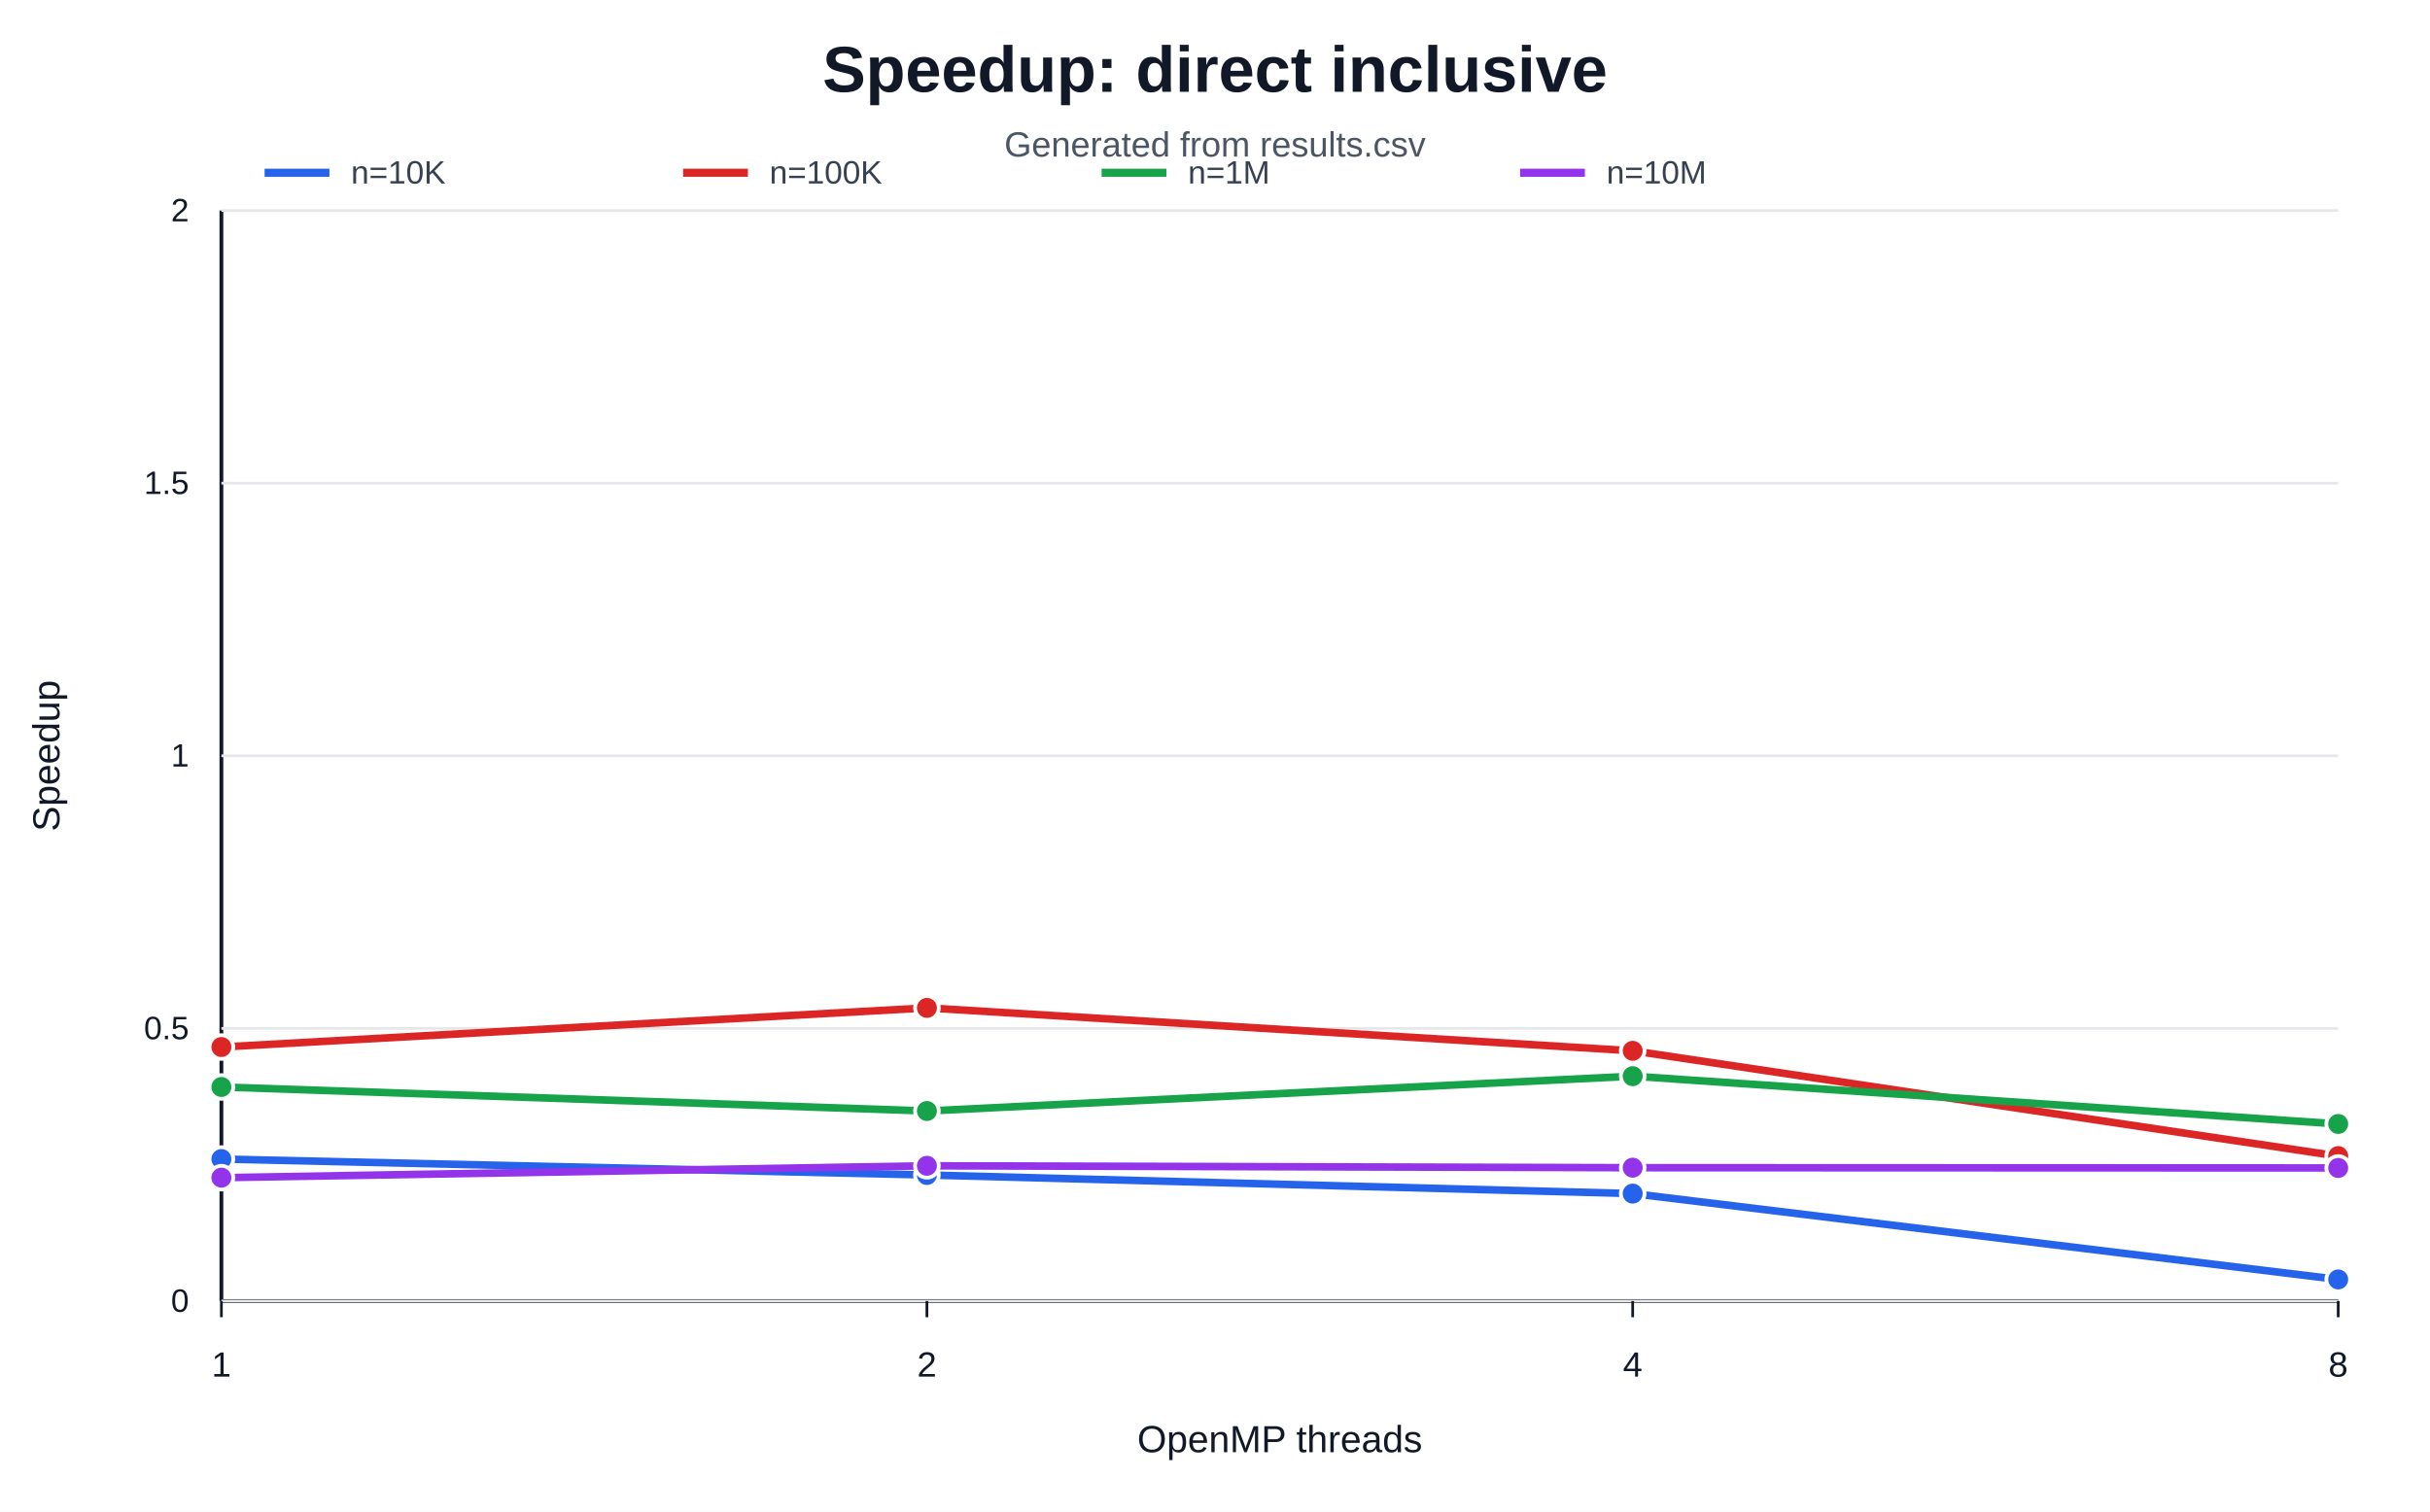
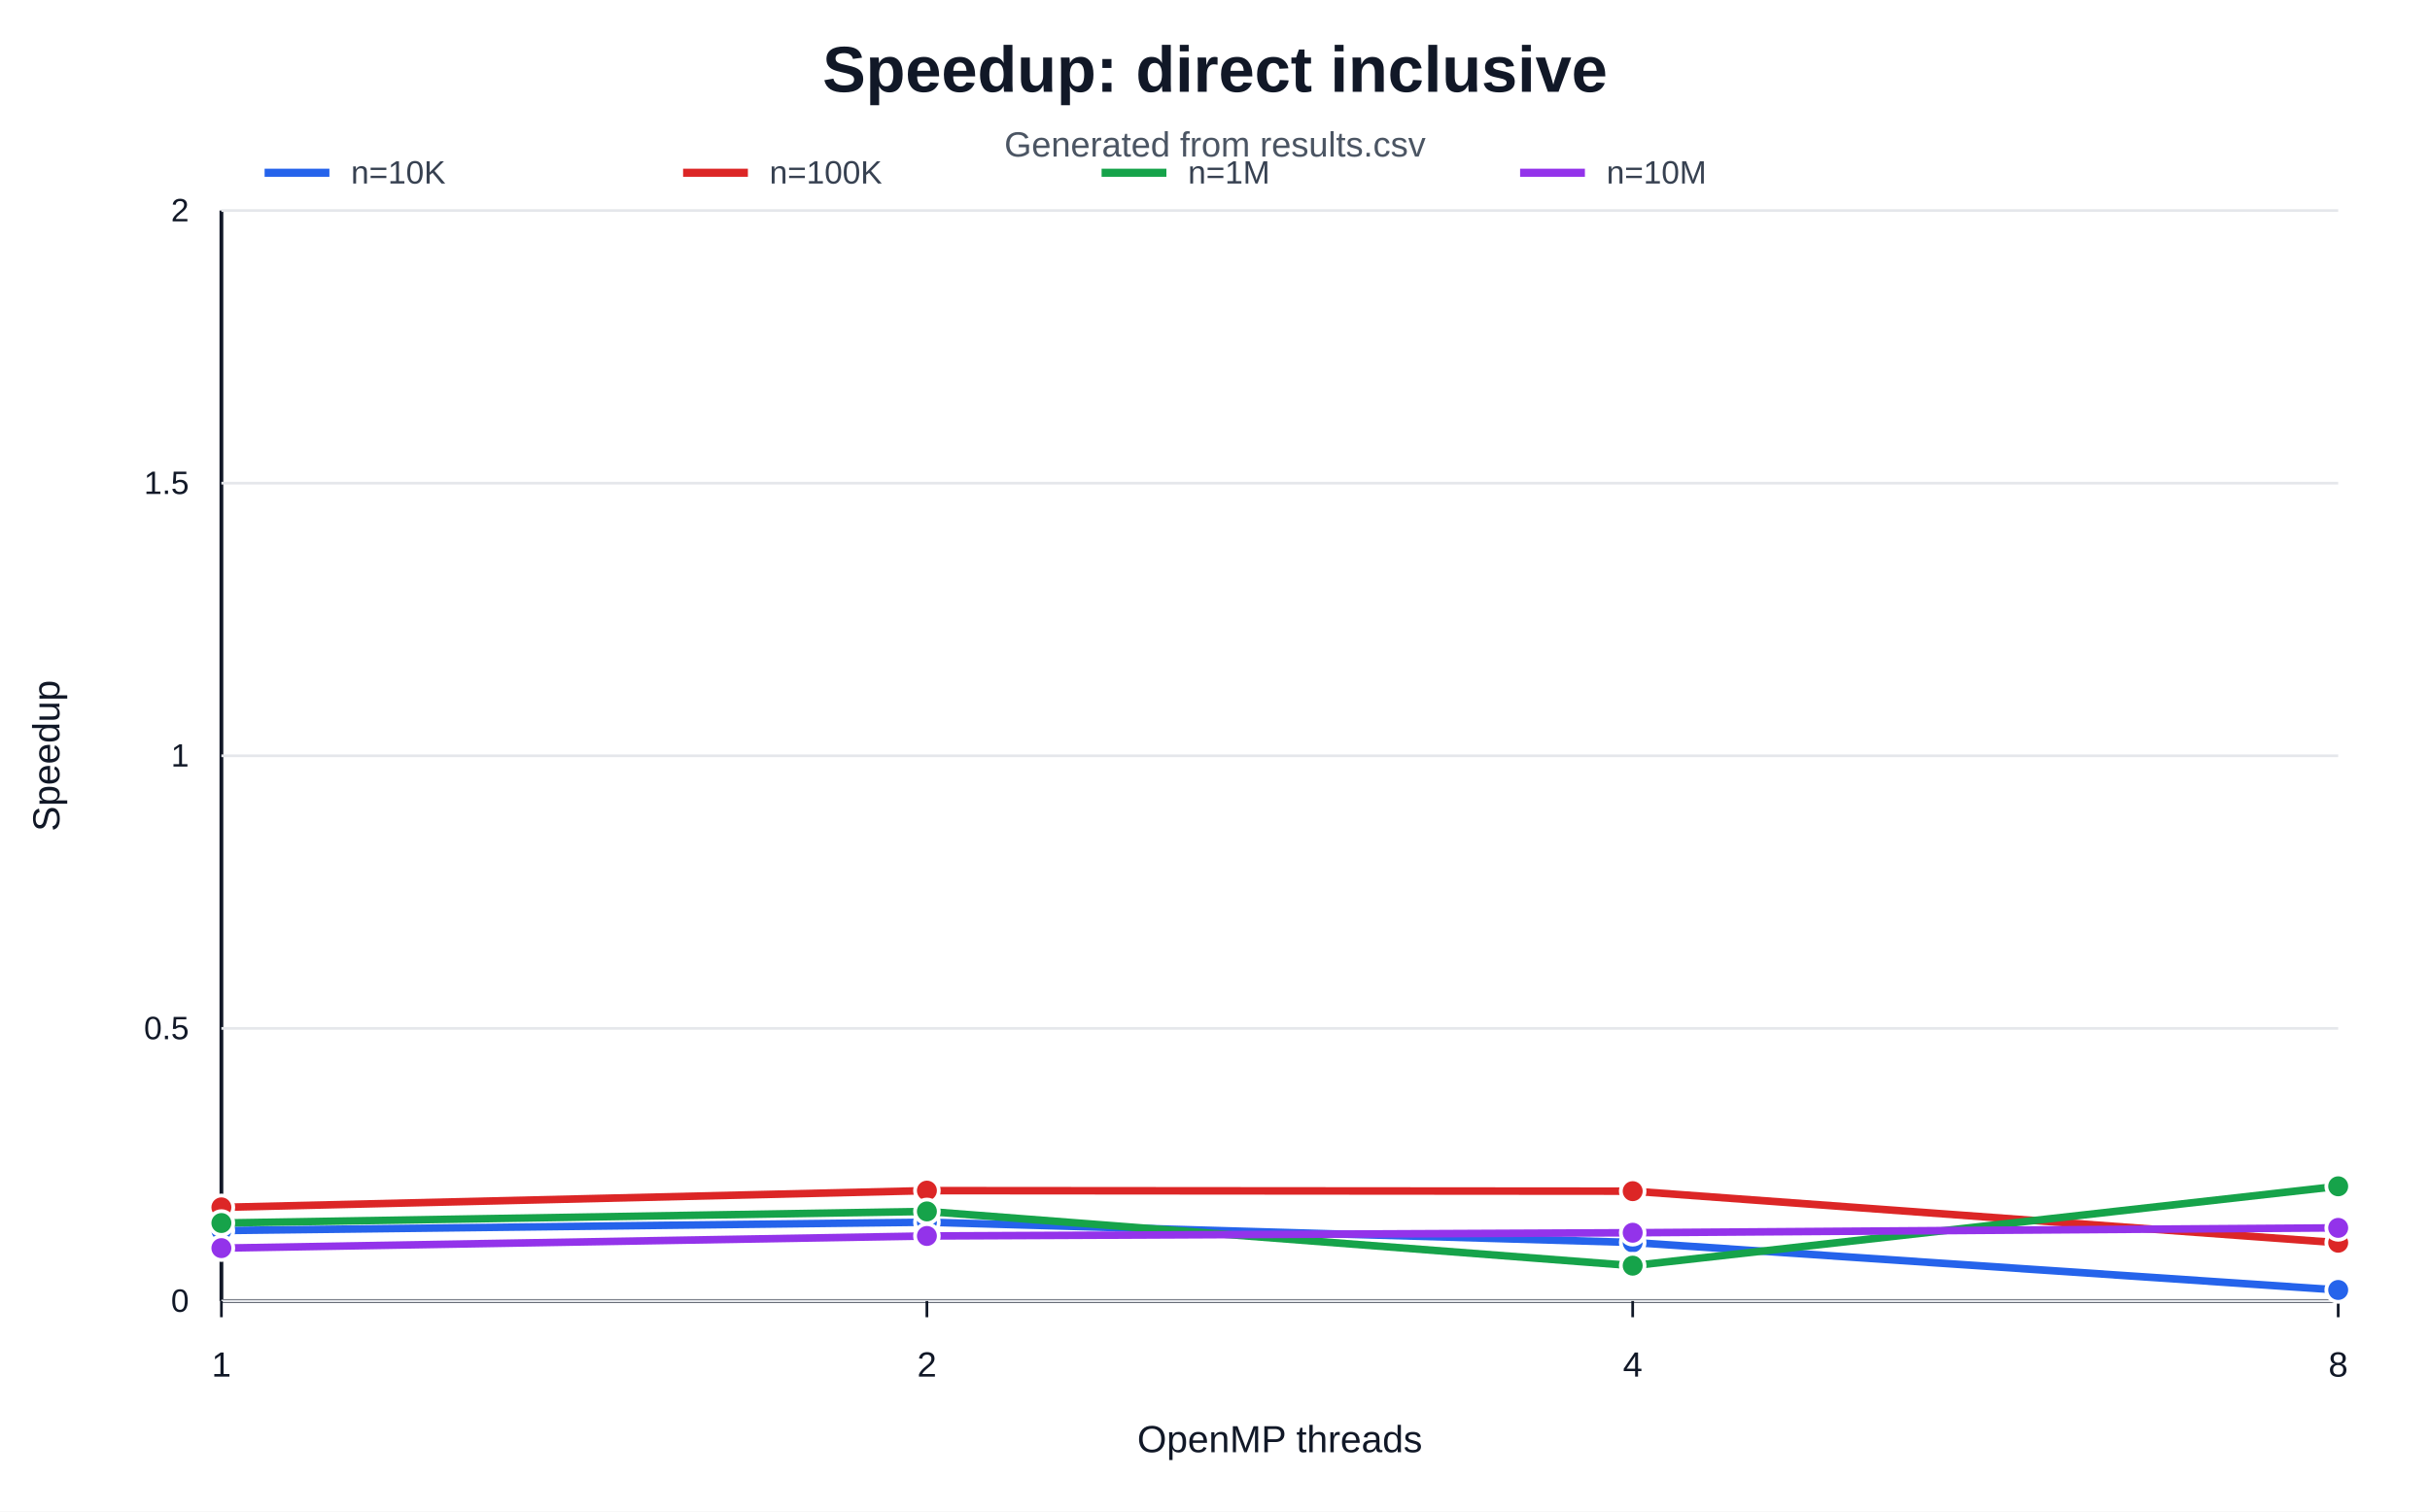
<svg xmlns="http://www.w3.org/2000/svg" width="900" height="560" viewBox="0 0 900 560">
  <rect width="100%" height="100%" fill="#ffffff" />
  <text x="450.0" y="34.0" text-anchor="middle" font-family="Arial, sans-serif" font-size="24" font-weight="700" fill="#111827">Speedup: direct inclusive</text>
  <text x="450.0" y="58.0" text-anchor="middle" font-family="Arial, sans-serif" font-size="13" font-weight="400" fill="#4b5563">Generated from results.csv</text>
  <line x1="82" y1="78" x2="82" y2="482" stroke="#111827" stroke-width="1.4" />
  <line x1="82" y1="482" x2="866" y2="482" stroke="#111827" stroke-width="1.4" />
  <line x1="82" y1="482.0" x2="866" y2="482.0" stroke="#e5e7eb" stroke-width="1" />
  <text x="70.0" y="486.0" text-anchor="end" font-family="Arial, sans-serif" font-size="12" font-weight="400" fill="#111827">0</text>
  <line x1="82" y1="381.0" x2="866" y2="381.0" stroke="#e5e7eb" stroke-width="1" />
  <text x="70.0" y="385.0" text-anchor="end" font-family="Arial, sans-serif" font-size="12" font-weight="400" fill="#111827">0.5</text>
  <line x1="82" y1="280.0" x2="866" y2="280.0" stroke="#e5e7eb" stroke-width="1" />
  <text x="70.0" y="284.0" text-anchor="end" font-family="Arial, sans-serif" font-size="12" font-weight="400" fill="#111827">1</text>
  <line x1="82" y1="179.0" x2="866" y2="179.0" stroke="#e5e7eb" stroke-width="1" />
  <text x="70.0" y="183.0" text-anchor="end" font-family="Arial, sans-serif" font-size="12" font-weight="400" fill="#111827">1.5</text>
  <line x1="82" y1="78.0" x2="866" y2="78.0" stroke="#e5e7eb" stroke-width="1" />
  <text x="70.0" y="82.0" text-anchor="end" font-family="Arial, sans-serif" font-size="12" font-weight="400" fill="#111827">2</text>
  <line x1="82.0" y1="482" x2="82.0" y2="488" stroke="#111827" stroke-width="1" />
  <text x="82.0" y="510.0" text-anchor="middle" font-family="Arial, sans-serif" font-size="13" font-weight="400" fill="#111827">1</text>
  <line x1="343.3" y1="482" x2="343.3" y2="488" stroke="#111827" stroke-width="1" />
  <text x="343.3" y="510.0" text-anchor="middle" font-family="Arial, sans-serif" font-size="13" font-weight="400" fill="#111827">2</text>
  <line x1="604.7" y1="482" x2="604.7" y2="488" stroke="#111827" stroke-width="1" />
  <text x="604.7" y="510.0" text-anchor="middle" font-family="Arial, sans-serif" font-size="13" font-weight="400" fill="#111827">4</text>
  <line x1="866.0" y1="482" x2="866.0" y2="488" stroke="#111827" stroke-width="1" />
  <text x="866.0" y="510.0" text-anchor="middle" font-family="Arial, sans-serif" font-size="13" font-weight="400" fill="#111827">8</text>
  <text x="474.0" y="538.0" text-anchor="middle" font-family="Arial, sans-serif" font-size="14" font-weight="400" fill="#111827">OpenMP threads</text>
  <text x="22" y="280.0" text-anchor="middle" font-family="Arial, sans-serif" font-size="14" fill="#111827" transform="rotate(-90 22 280.0)">Speedup</text>
-   <path d="M 82.0 429.4 L 343.3 435.3 L 604.7 442.2 L 866.0 474.0" fill="none" stroke="#2563eb" stroke-width="2.8" stroke-linejoin="round" stroke-linecap="round" />
-   <circle cx="82.0" cy="429.4" r="4.4" fill="#2563eb" stroke="#ffffff" stroke-width="1.4" />
-   <circle cx="343.3" cy="435.3" r="4.4" fill="#2563eb" stroke="#ffffff" stroke-width="1.4" />
-   <circle cx="604.7" cy="442.2" r="4.4" fill="#2563eb" stroke="#ffffff" stroke-width="1.4" />
-   <circle cx="866.0" cy="474.0" r="4.4" fill="#2563eb" stroke="#ffffff" stroke-width="1.4" />
+   <path d="M 82.0 455.9 L 343.3 452.8 L 604.7 460.3 L 866.0 477.9" fill="none" stroke="#2563eb" stroke-width="2.8" stroke-linejoin="round" stroke-linecap="round" />
+   <circle cx="82.0" cy="455.9" r="4.4" fill="#2563eb" stroke="#ffffff" stroke-width="1.4" />
+   <circle cx="343.3" cy="452.8" r="4.4" fill="#2563eb" stroke="#ffffff" stroke-width="1.4" />
+   <circle cx="604.7" cy="460.3" r="4.4" fill="#2563eb" stroke="#ffffff" stroke-width="1.4" />
+   <circle cx="866.0" cy="477.9" r="4.4" fill="#2563eb" stroke="#ffffff" stroke-width="1.4" />
  <line x1="98" y1="64" x2="122" y2="64" stroke="#2563eb" stroke-width="3" />
  <text x="130.0" y="68.0" text-anchor="start" font-family="Arial, sans-serif" font-size="12" font-weight="400" fill="#374151">n=10K</text>
-   <path d="M 82.0 387.9 L 343.3 373.4 L 604.7 389.3 L 866.0 428.3" fill="none" stroke="#dc2626" stroke-width="2.8" stroke-linejoin="round" stroke-linecap="round" />
-   <circle cx="82.0" cy="387.9" r="4.4" fill="#dc2626" stroke="#ffffff" stroke-width="1.4" />
-   <circle cx="343.3" cy="373.4" r="4.4" fill="#dc2626" stroke="#ffffff" stroke-width="1.4" />
-   <circle cx="604.7" cy="389.3" r="4.4" fill="#dc2626" stroke="#ffffff" stroke-width="1.4" />
-   <circle cx="866.0" cy="428.3" r="4.4" fill="#dc2626" stroke="#ffffff" stroke-width="1.4" />
+   <path d="M 82.0 447.3 L 343.3 441.1 L 604.7 441.3 L 866.0 460.4" fill="none" stroke="#dc2626" stroke-width="2.8" stroke-linejoin="round" stroke-linecap="round" />
+   <circle cx="82.0" cy="447.3" r="4.4" fill="#dc2626" stroke="#ffffff" stroke-width="1.4" />
+   <circle cx="343.3" cy="441.1" r="4.4" fill="#dc2626" stroke="#ffffff" stroke-width="1.4" />
+   <circle cx="604.7" cy="441.3" r="4.4" fill="#dc2626" stroke="#ffffff" stroke-width="1.4" />
+   <circle cx="866.0" cy="460.4" r="4.4" fill="#dc2626" stroke="#ffffff" stroke-width="1.4" />
  <line x1="253" y1="64" x2="277" y2="64" stroke="#dc2626" stroke-width="3" />
  <text x="285.0" y="68.0" text-anchor="start" font-family="Arial, sans-serif" font-size="12" font-weight="400" fill="#374151">n=100K</text>
-   <path d="M 82.0 402.7 L 343.3 411.6 L 604.7 398.7 L 866.0 416.4" fill="none" stroke="#16a34a" stroke-width="2.8" stroke-linejoin="round" stroke-linecap="round" />
-   <circle cx="82.0" cy="402.7" r="4.4" fill="#16a34a" stroke="#ffffff" stroke-width="1.4" />
-   <circle cx="343.3" cy="411.6" r="4.4" fill="#16a34a" stroke="#ffffff" stroke-width="1.4" />
-   <circle cx="604.7" cy="398.7" r="4.4" fill="#16a34a" stroke="#ffffff" stroke-width="1.4" />
-   <circle cx="866.0" cy="416.4" r="4.4" fill="#16a34a" stroke="#ffffff" stroke-width="1.4" />
+   <path d="M 82.0 453.1 L 343.3 448.8 L 604.7 468.9 L 866.0 439.5" fill="none" stroke="#16a34a" stroke-width="2.8" stroke-linejoin="round" stroke-linecap="round" />
+   <circle cx="82.0" cy="453.1" r="4.4" fill="#16a34a" stroke="#ffffff" stroke-width="1.4" />
+   <circle cx="343.3" cy="448.8" r="4.4" fill="#16a34a" stroke="#ffffff" stroke-width="1.4" />
+   <circle cx="604.7" cy="468.9" r="4.4" fill="#16a34a" stroke="#ffffff" stroke-width="1.4" />
+   <circle cx="866.0" cy="439.5" r="4.4" fill="#16a34a" stroke="#ffffff" stroke-width="1.4" />
  <line x1="408" y1="64" x2="432" y2="64" stroke="#16a34a" stroke-width="3" />
  <text x="440.0" y="68.0" text-anchor="start" font-family="Arial, sans-serif" font-size="12" font-weight="400" fill="#374151">n=1M</text>
-   <path d="M 82.0 436.3 L 343.3 431.9 L 604.7 432.6 L 866.0 432.7" fill="none" stroke="#9333ea" stroke-width="2.8" stroke-linejoin="round" stroke-linecap="round" />
-   <circle cx="82.0" cy="436.3" r="4.4" fill="#9333ea" stroke="#ffffff" stroke-width="1.4" />
-   <circle cx="343.3" cy="431.9" r="4.4" fill="#9333ea" stroke="#ffffff" stroke-width="1.4" />
-   <circle cx="604.7" cy="432.6" r="4.4" fill="#9333ea" stroke="#ffffff" stroke-width="1.4" />
-   <circle cx="866.0" cy="432.7" r="4.4" fill="#9333ea" stroke="#ffffff" stroke-width="1.4" />
+   <path d="M 82.0 462.4 L 343.3 457.9 L 604.7 456.7 L 866.0 454.9" fill="none" stroke="#9333ea" stroke-width="2.8" stroke-linejoin="round" stroke-linecap="round" />
+   <circle cx="82.0" cy="462.4" r="4.4" fill="#9333ea" stroke="#ffffff" stroke-width="1.4" />
+   <circle cx="343.3" cy="457.9" r="4.4" fill="#9333ea" stroke="#ffffff" stroke-width="1.4" />
+   <circle cx="604.7" cy="456.7" r="4.4" fill="#9333ea" stroke="#ffffff" stroke-width="1.4" />
+   <circle cx="866.0" cy="454.9" r="4.4" fill="#9333ea" stroke="#ffffff" stroke-width="1.4" />
  <line x1="563" y1="64" x2="587" y2="64" stroke="#9333ea" stroke-width="3" />
  <text x="595.0" y="68.0" text-anchor="start" font-family="Arial, sans-serif" font-size="12" font-weight="400" fill="#374151">n=10M</text>
</svg>
